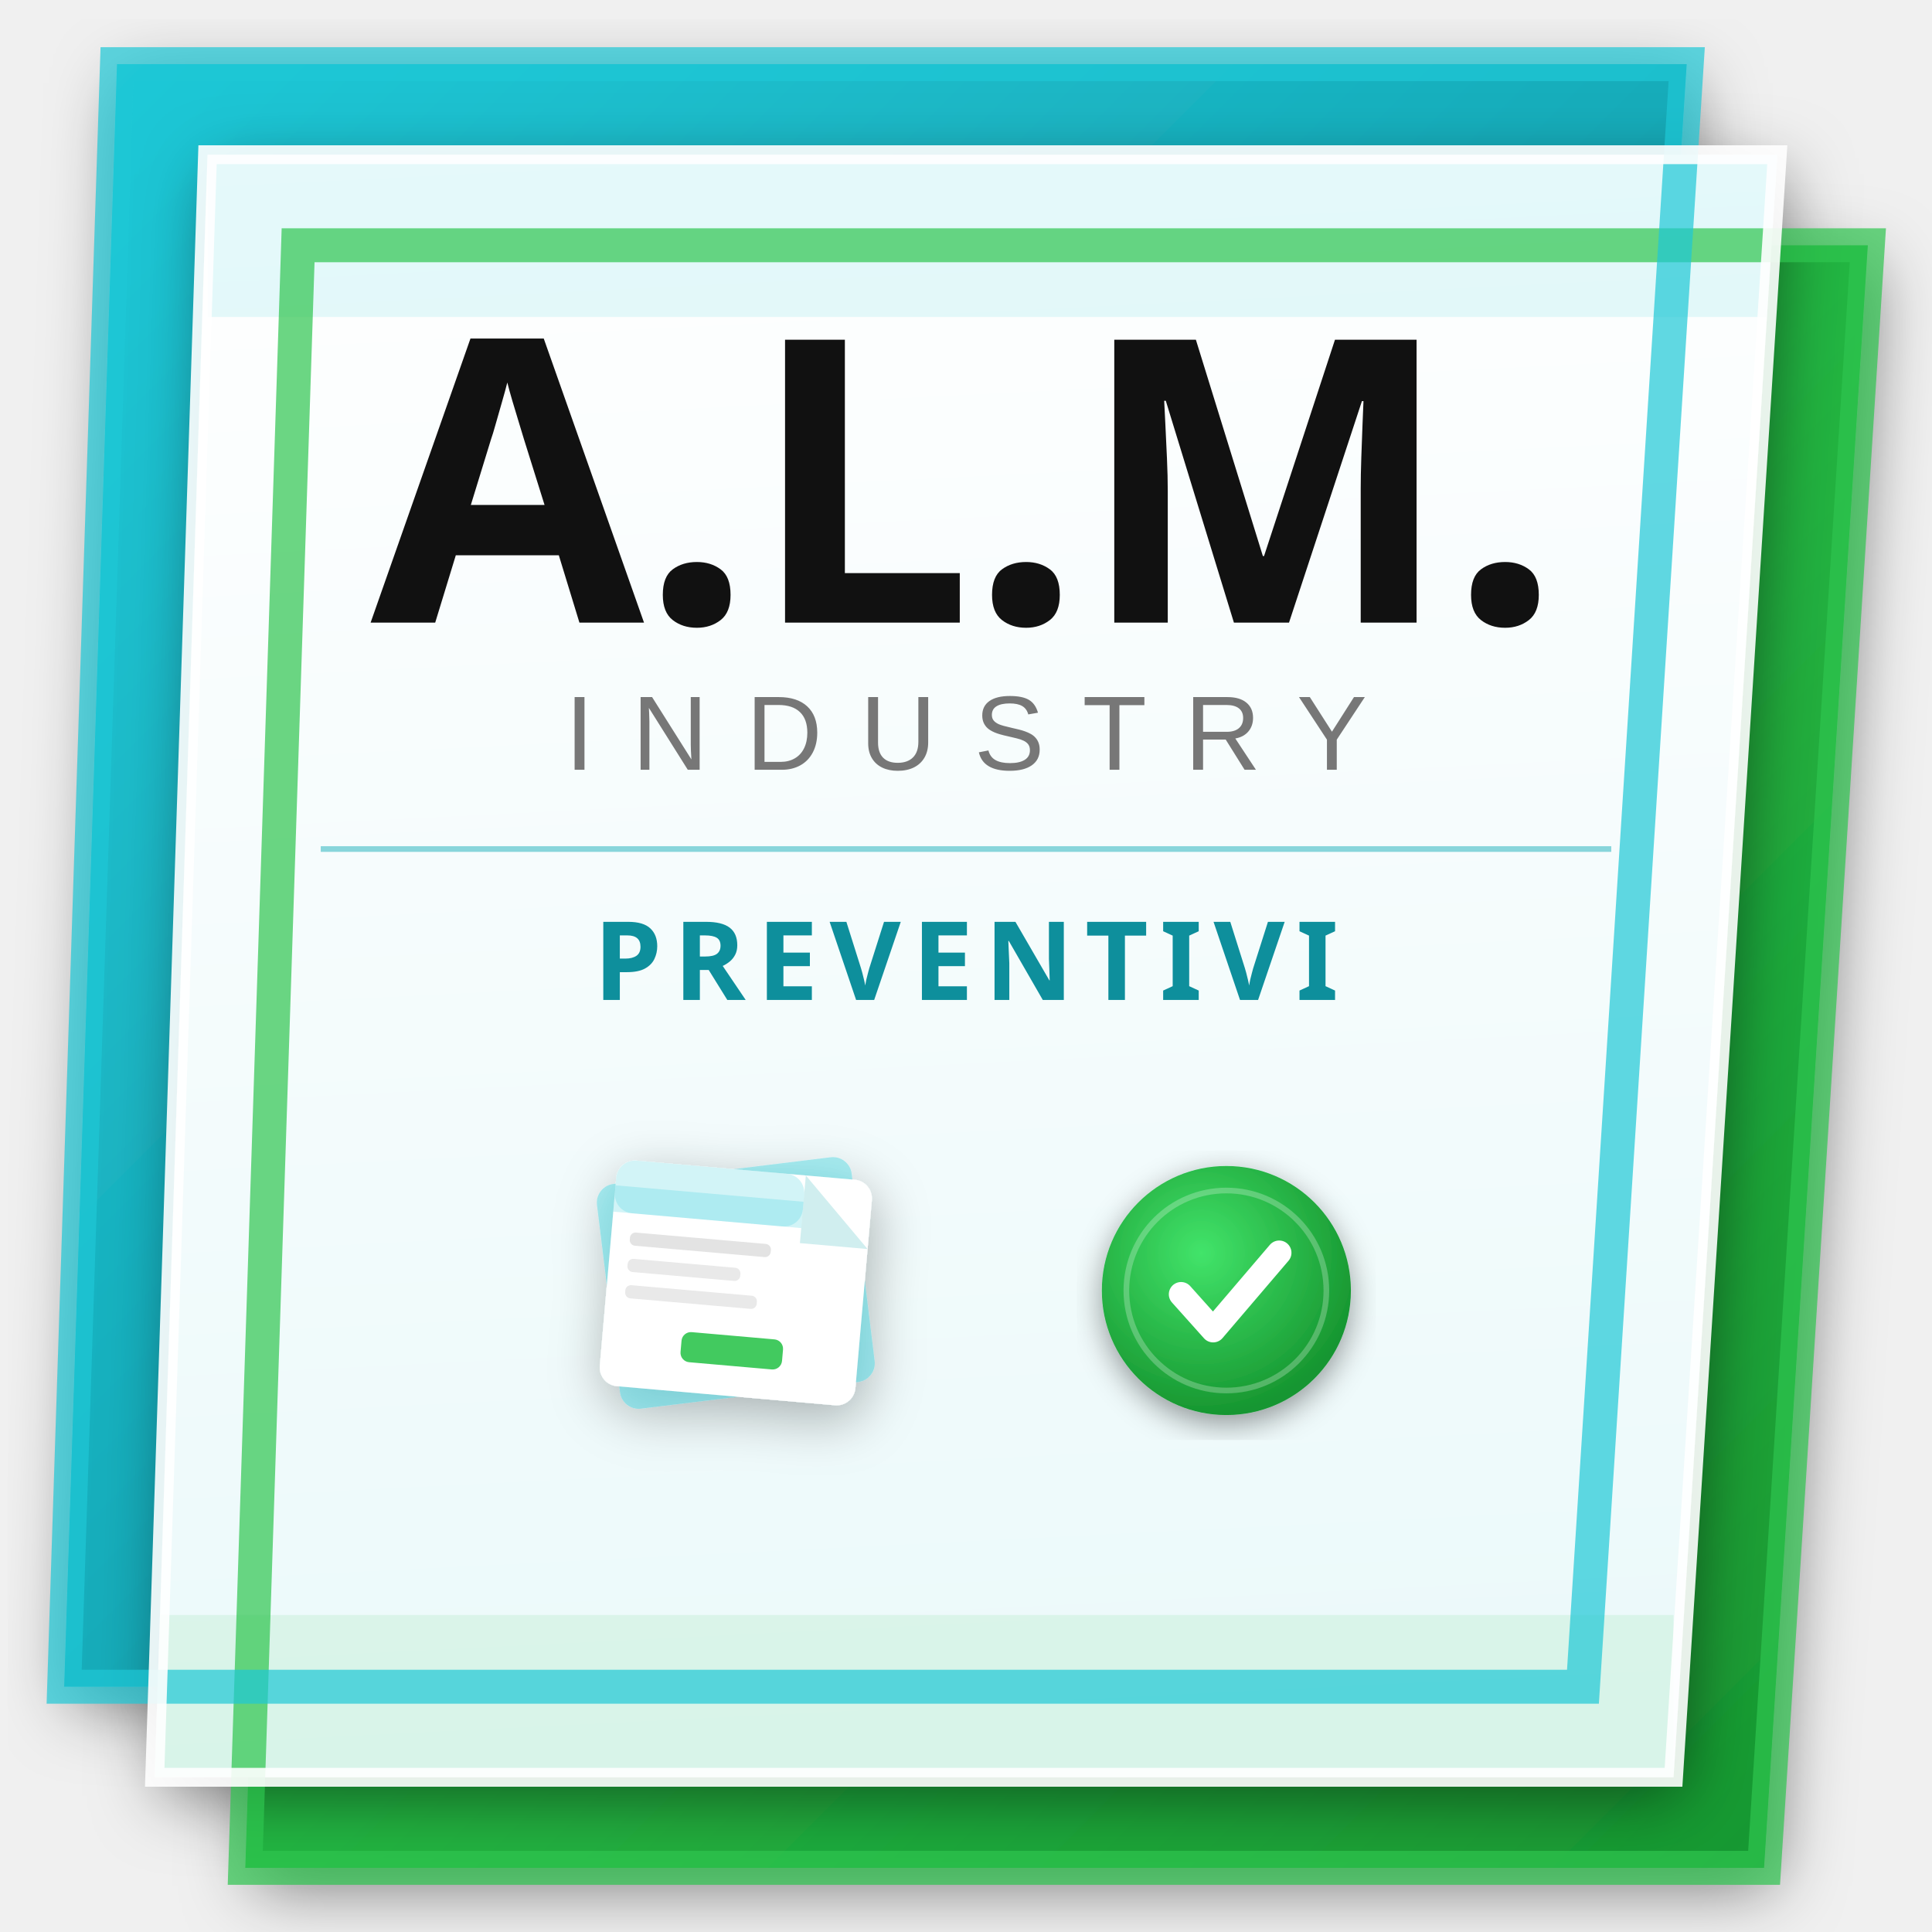
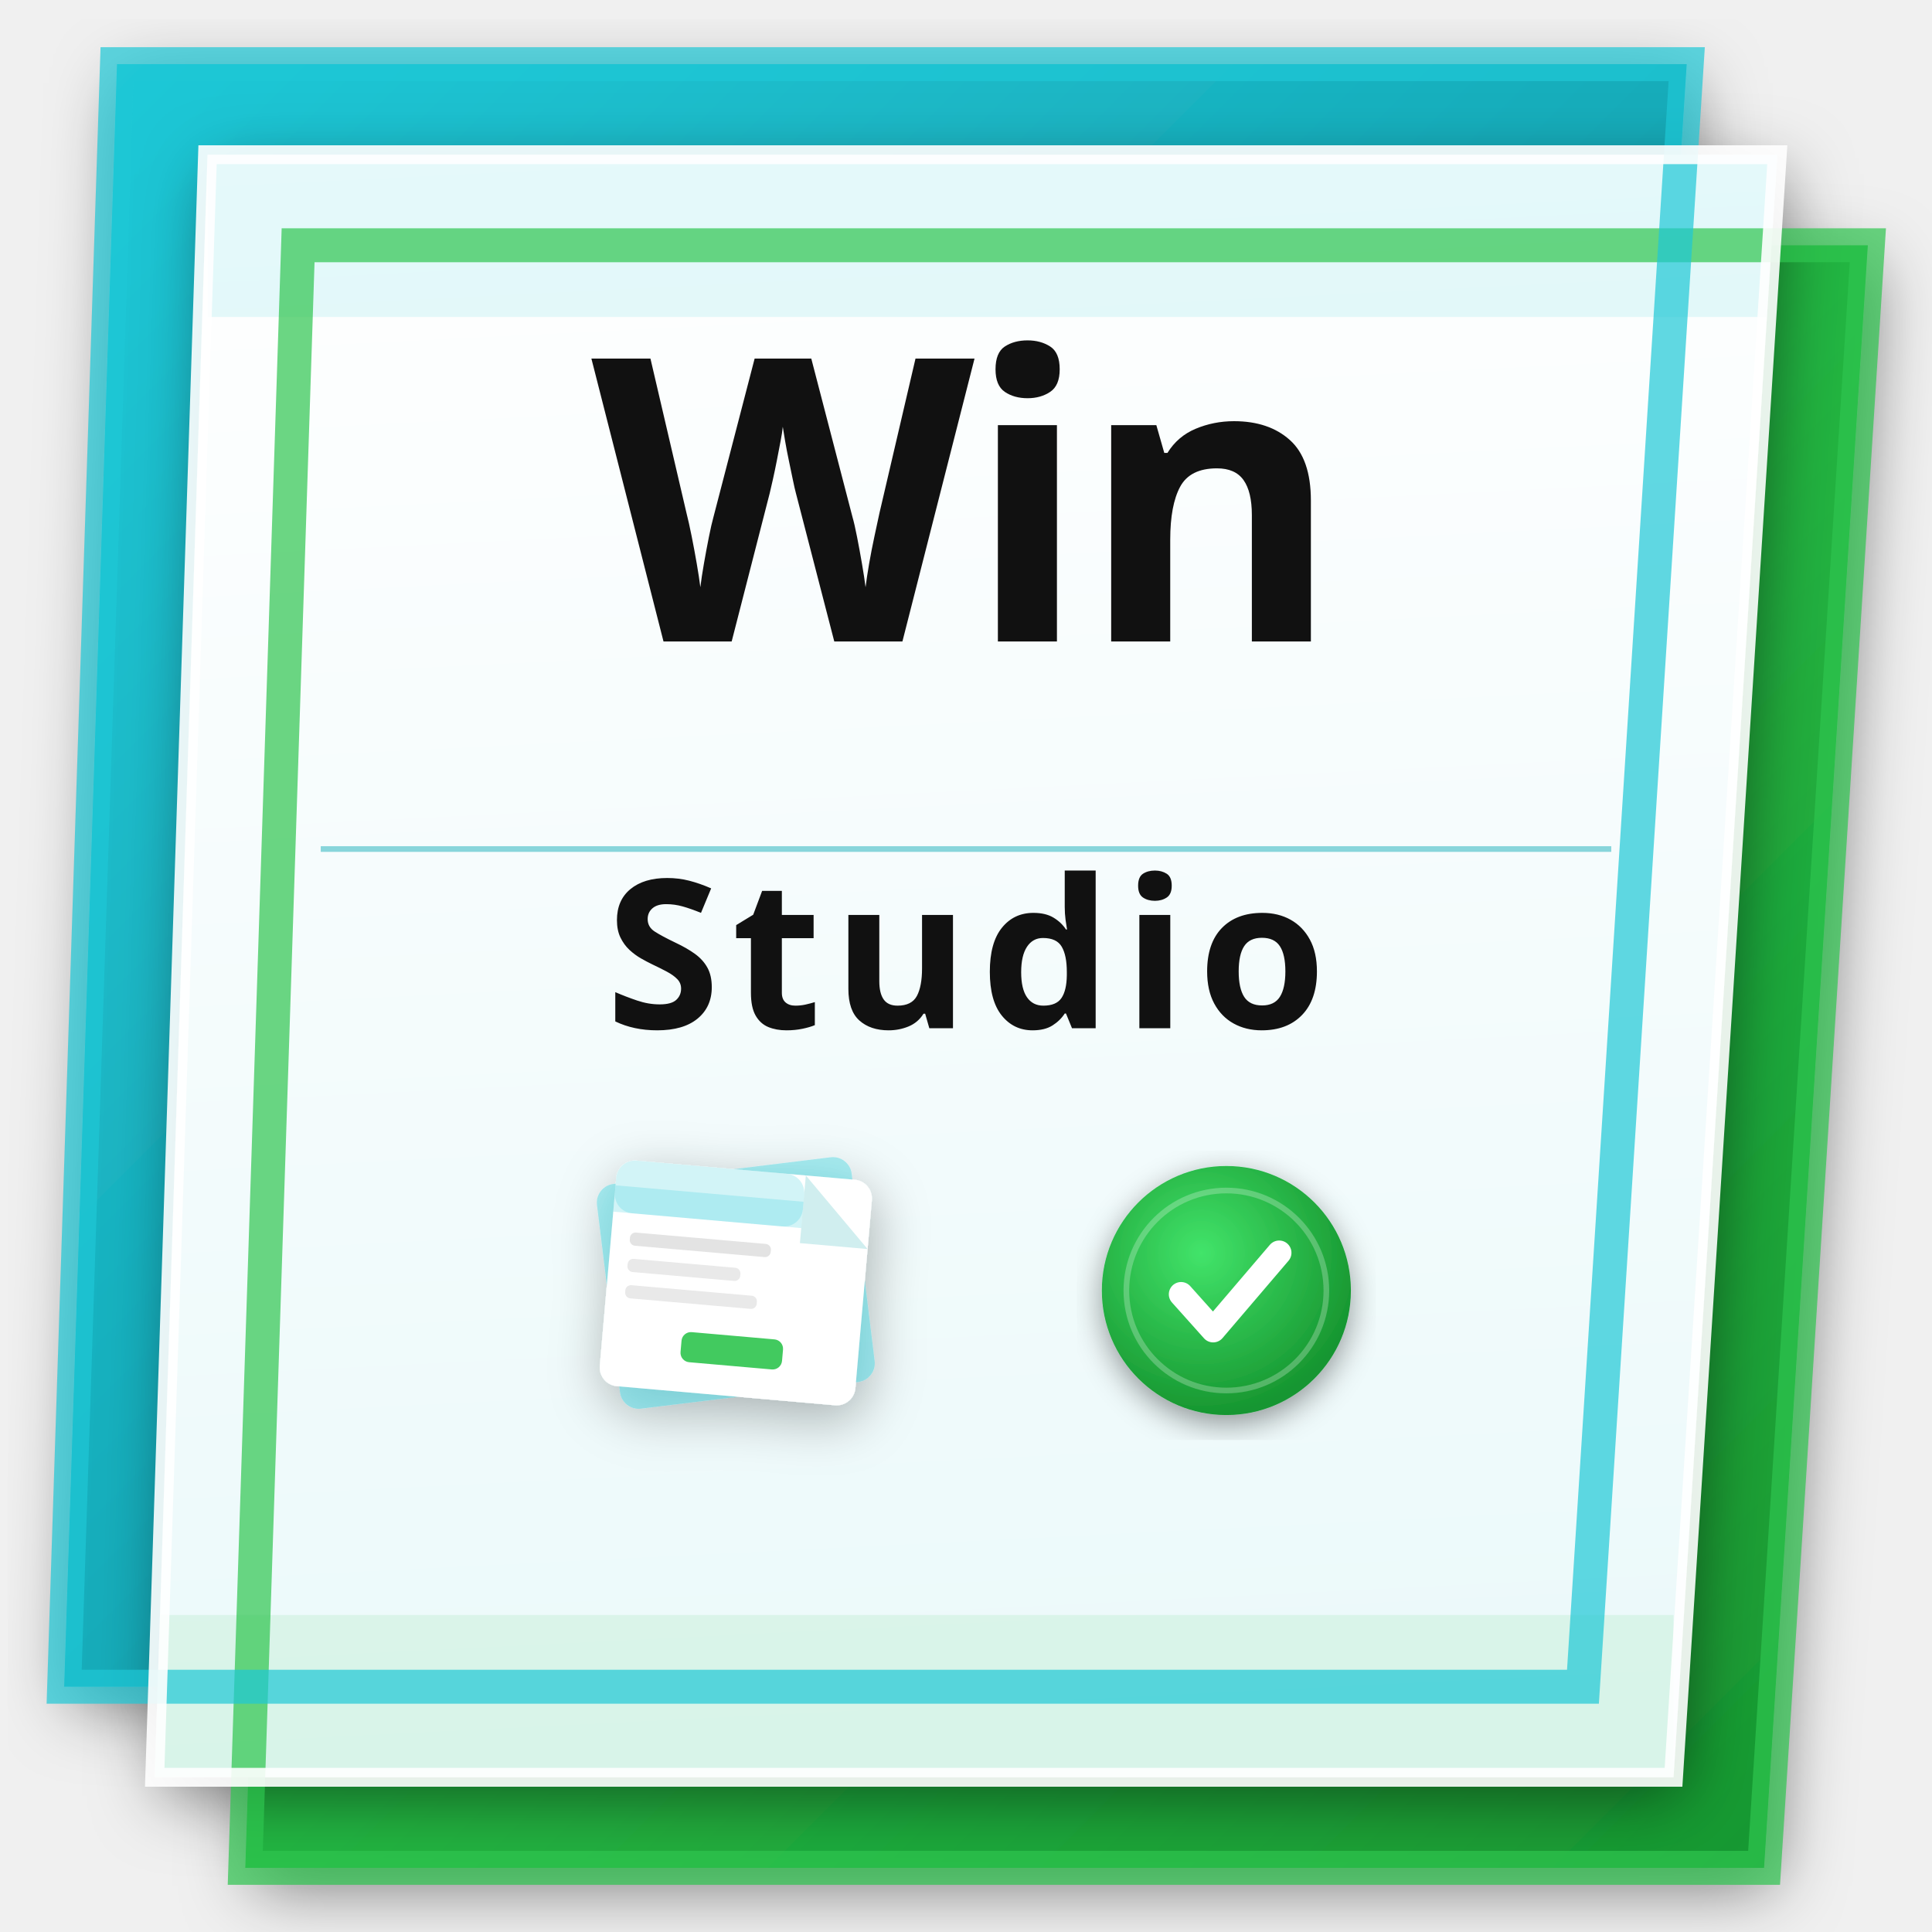
<svg xmlns="http://www.w3.org/2000/svg" viewBox="0 0 1024 1024" width="1024" height="1024">
  <defs>
    <linearGradient id="tealGrad" x1="0%" y1="0%" x2="100%" y2="100%">
      <stop offset="0%" style="stop-color:#20C9D8" />
      <stop offset="100%" style="stop-color:#0E8F9C" />
    </linearGradient>
    <linearGradient id="greenGrad" x1="0%" y1="0%" x2="100%" y2="100%">
      <stop offset="0%" style="stop-color:#30D655" />
      <stop offset="100%" style="stop-color:#179630" />
    </linearGradient>
    <linearGradient id="whiteGrad" x1="0%" y1="0%" x2="5%" y2="100%">
      <stop offset="0%" style="stop-color:#FFFFFF" />
      <stop offset="100%" style="stop-color:#EBF9FA" />
    </linearGradient>
    <linearGradient id="darkBg" x1="0%" y1="0%" x2="100%" y2="100%">
      <stop offset="0%" style="stop-color:#0D2428" />
      <stop offset="100%" style="stop-color:#0D1F14" />
    </linearGradient>
    <radialGradient id="badgeGreen" cx="40%" cy="35%" r="65%">
      <stop offset="0%" style="stop-color:#42E46A" />
      <stop offset="100%" style="stop-color:#179630" />
    </radialGradient>
    <filter id="docShadow" x="-20%" y="-15%" width="145%" height="145%">
      <feDropShadow dx="2" dy="8" stdDeviation="14" flood-color="#000000" flood-opacity="0.3" />
    </filter>
    <filter id="panelShadow" x="-10%" y="-8%" width="125%" height="125%">
      <feDropShadow dx="4" dy="10" stdDeviation="18" flood-color="#000000" flood-opacity="0.5" />
    </filter>
    <filter id="badgeShadow">
      <feDropShadow dx="0" dy="5" stdDeviation="8" flood-color="#000000" flood-opacity="0.4" />
    </filter>
    <clipPath id="iconShape">
      <polygon points="110,82 942,82 887,942 82,942" />
    </clipPath>
  </defs>
  <polygon points="62,34  894,34  839,894  34,894" fill="url(#tealGrad)" filter="url(#panelShadow)" />
  <polygon points="158,130  990,130  935,990  130,990" fill="url(#greenGrad)" filter="url(#panelShadow)" />
  <polygon points="110,82  942,82  887,942  82,942" fill="url(#whiteGrad)" filter="url(#panelShadow)" />
  <g clip-path="url(#iconShape)">
    <polygon points="110,82 942,82 942,168 110,168" fill="#1EC8D6" opacity="0.12" />
-     <text x="512" y="330" font-family="Arial Black, 'Arial Bold', Impact, sans-serif" font-size="210" font-weight="900" fill="#111111" text-anchor="middle" letter-spacing="-2">A.L.M.</text>
-     <text x="512" y="408" font-family="Arial, Helvetica, sans-serif" font-size="56" font-weight="300" fill="#777777" text-anchor="middle" letter-spacing="20">INDUSTRY</text>
+     <text x="512" y="340" font-family="Arial Black, 'Arial Bold', Impact, sans-serif" font-size="210" font-weight="900" fill="#111111" text-anchor="middle" letter-spacing="-4">Win</text>
    <line x1="170" y1="450" x2="854" y2="450" stroke="#1AADBA" stroke-width="3" opacity="0.5" />
-     <text x="512" y="530" font-family="Arial Black, 'Arial Bold', sans-serif" font-size="58" font-weight="900" fill="#0E8F9C" text-anchor="middle" letter-spacing="6">PREVENTIVI</text>
+     <text x="512" y="545" font-family="Arial Black, 'Arial Bold', sans-serif" font-size="110" font-weight="900" fill="#111111" text-anchor="middle" letter-spacing="6">Studio</text>
    <g transform="translate(390, 680)" filter="url(#docShadow)">
      <g transform="rotate(-7) translate(-68,-60)">
        <rect x="0" y="0" width="136" height="120" rx="10" fill="#1EC8D6" opacity="0.35" />
      </g>
      <g transform="rotate(5) translate(-68,-60)">
        <rect x="0" y="0" width="136" height="120" rx="10" fill="white" />
        <path d="M 100,0 L 136,36 L 100,36 Z" fill="#D0EEEF" />
        <rect x="0" y="0" width="100" height="28" rx="10" fill="#1EC8D6" opacity="0.2" />
        <rect x="0" y="14" width="100" height="14" fill="#1EC8D6" opacity="0.2" />
        <rect x="10" y="38" width="75" height="7" rx="3" fill="#333" opacity="0.14" />
        <rect x="10" y="52" width="60" height="7" rx="3" fill="#333" opacity="0.11" />
        <rect x="10" y="66" width="70" height="7" rx="3" fill="#333" opacity="0.11" />
        <rect x="42" y="88" width="54" height="16" rx="5" fill="#2DC44E" opacity="0.9" />
      </g>
    </g>
    <g transform="translate(650, 684)" filter="url(#badgeShadow)">
      <circle r="66" fill="url(#badgeGreen)" />
      <circle r="53" fill="none" stroke="white" stroke-width="3" opacity="0.25" />
      <polyline points="-24,2 -7,21 28,-20" fill="none" stroke="white" stroke-width="13" stroke-linecap="round" stroke-linejoin="round" />
    </g>
    <polygon points="82,856 887,856 887,942 82,942" fill="#2DC44E" opacity="0.1" />
  </g>
  <polygon points="158,130  990,130  935,990  130,990" fill="none" stroke="#2DC44E" stroke-width="18" opacity="0.7" />
  <polygon points="62,34  894,34  839,894  34,894" fill="none" stroke="#1EC8D6" stroke-width="18" opacity="0.7" />
  <polygon points="110,82  942,82  887,942  82,942" fill="none" stroke="#FFFFFF" stroke-width="10" opacity="0.9" />
-   <style>@media (prefers-color-scheme: light) { :root { filter: none; } }
- @media (prefers-color-scheme: dark) { :root { filter: none; } }
- </style>
</svg>
